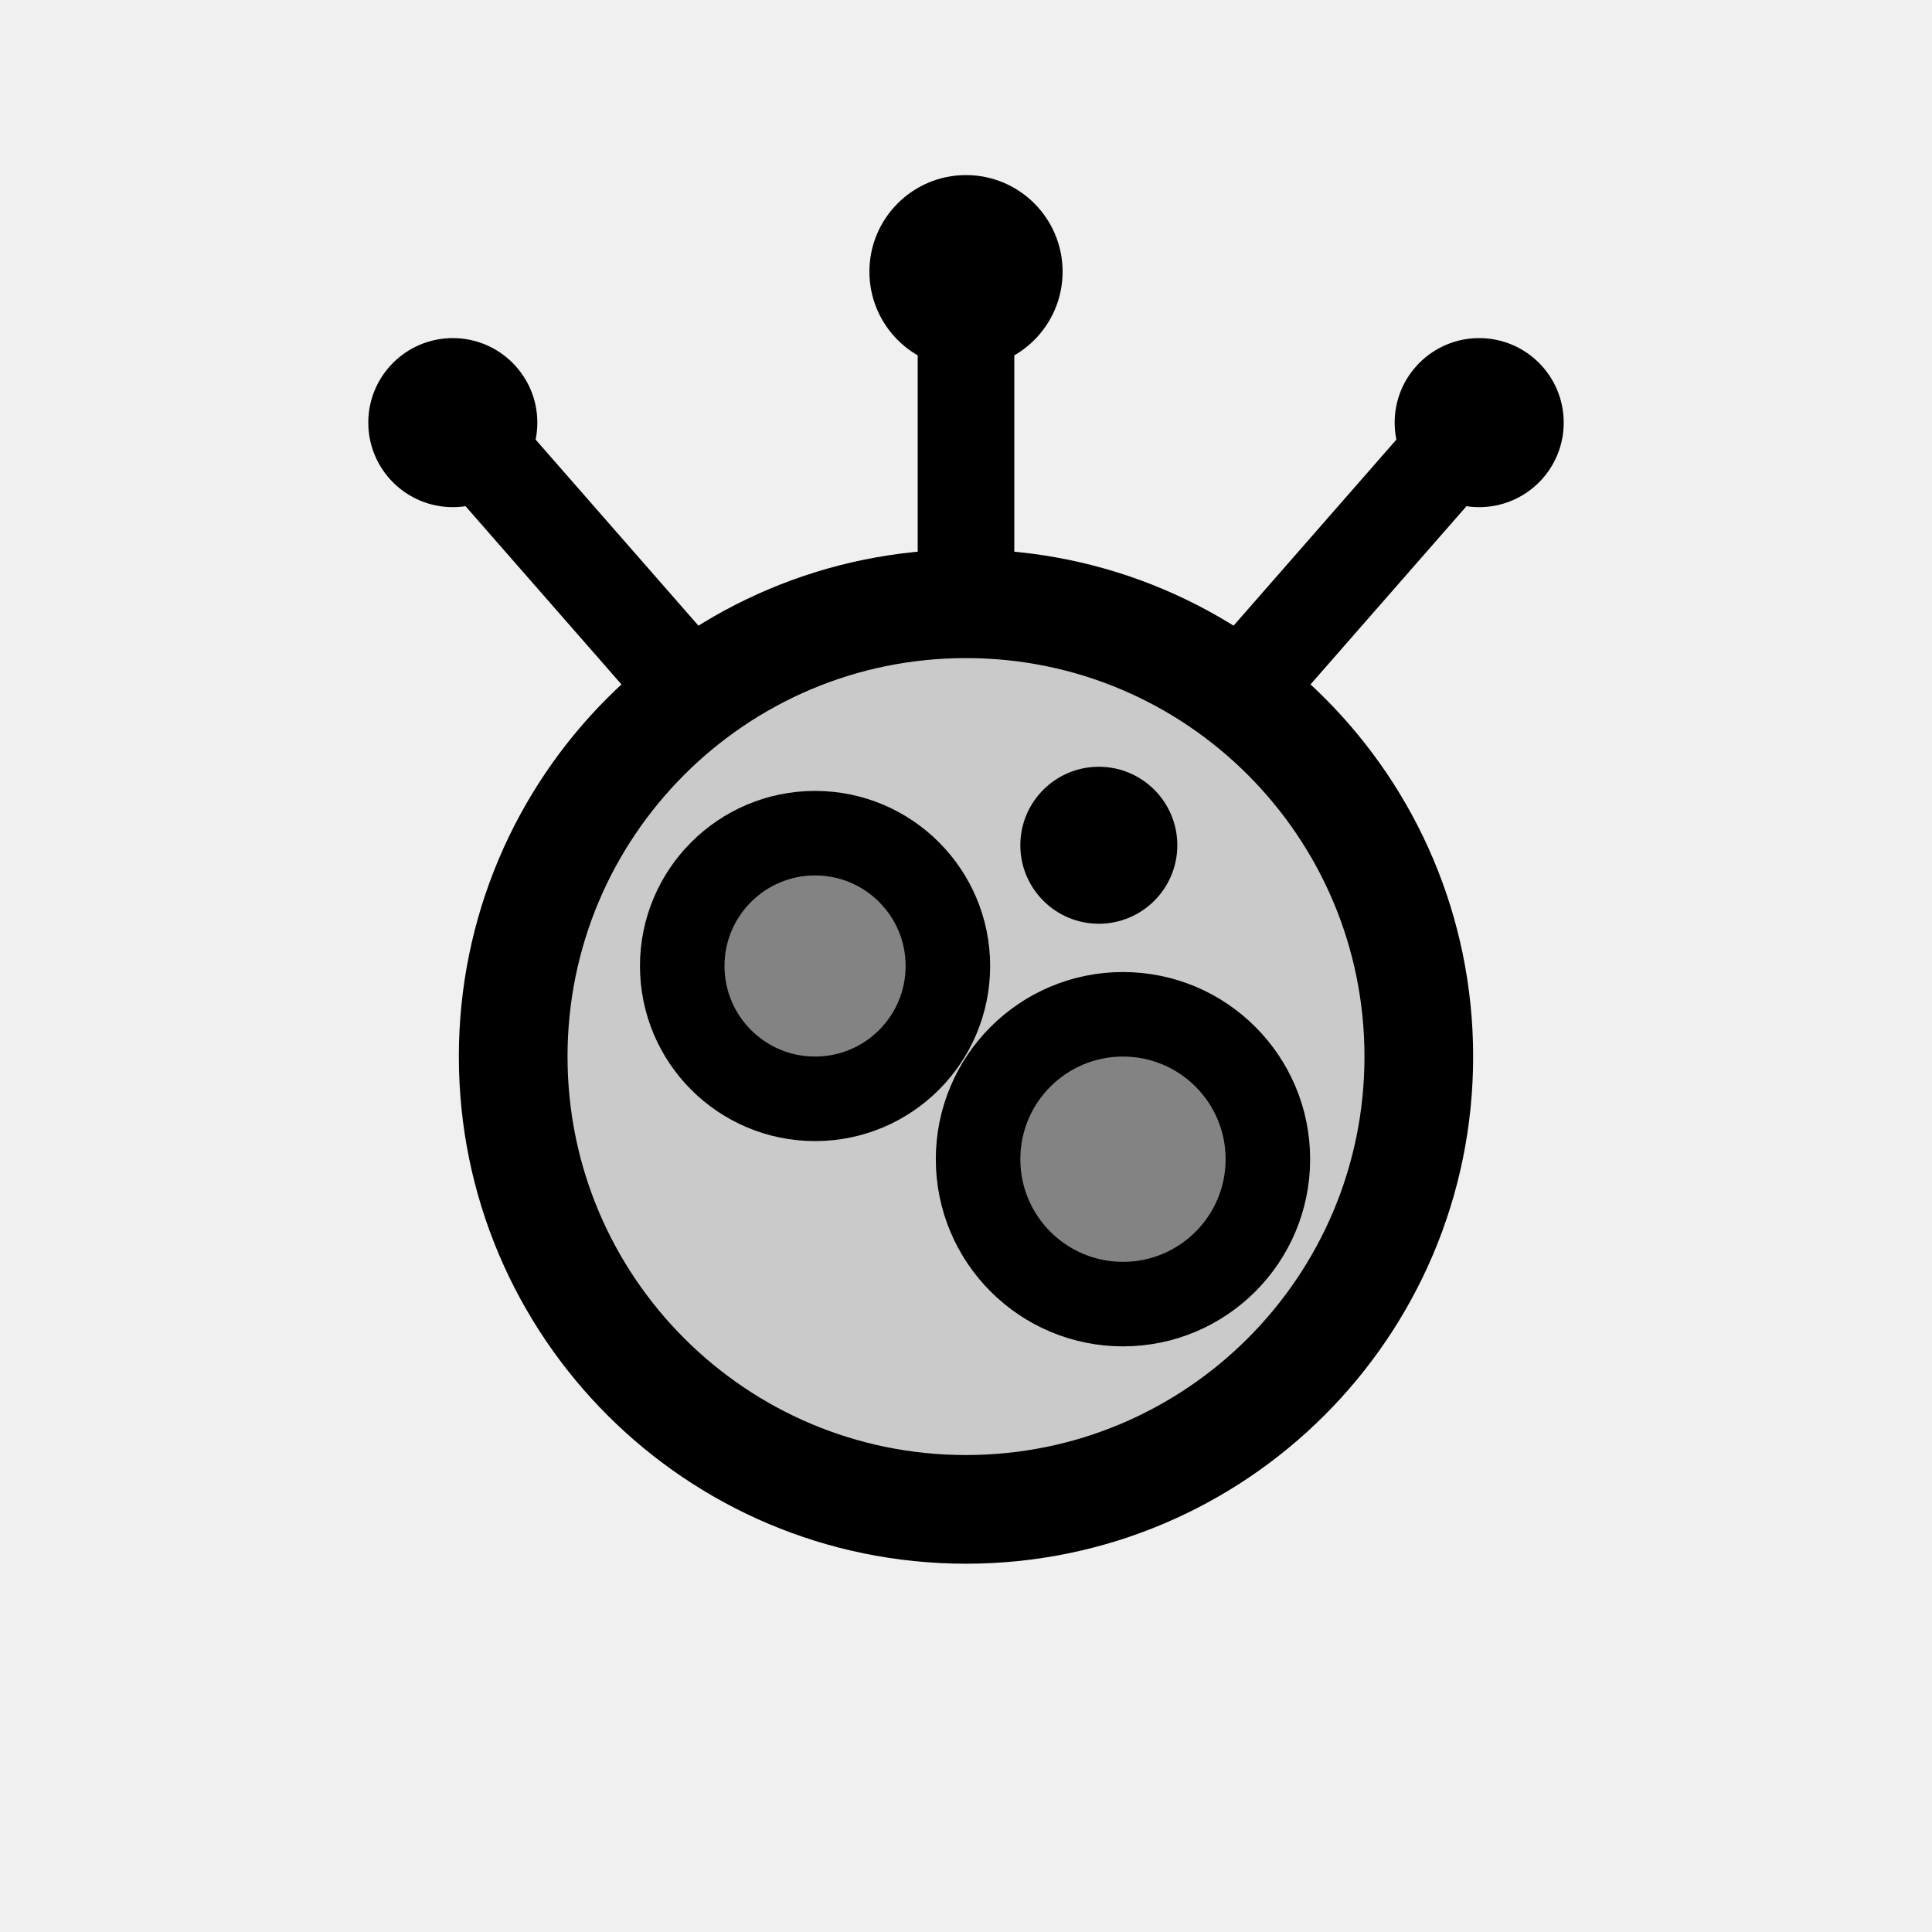
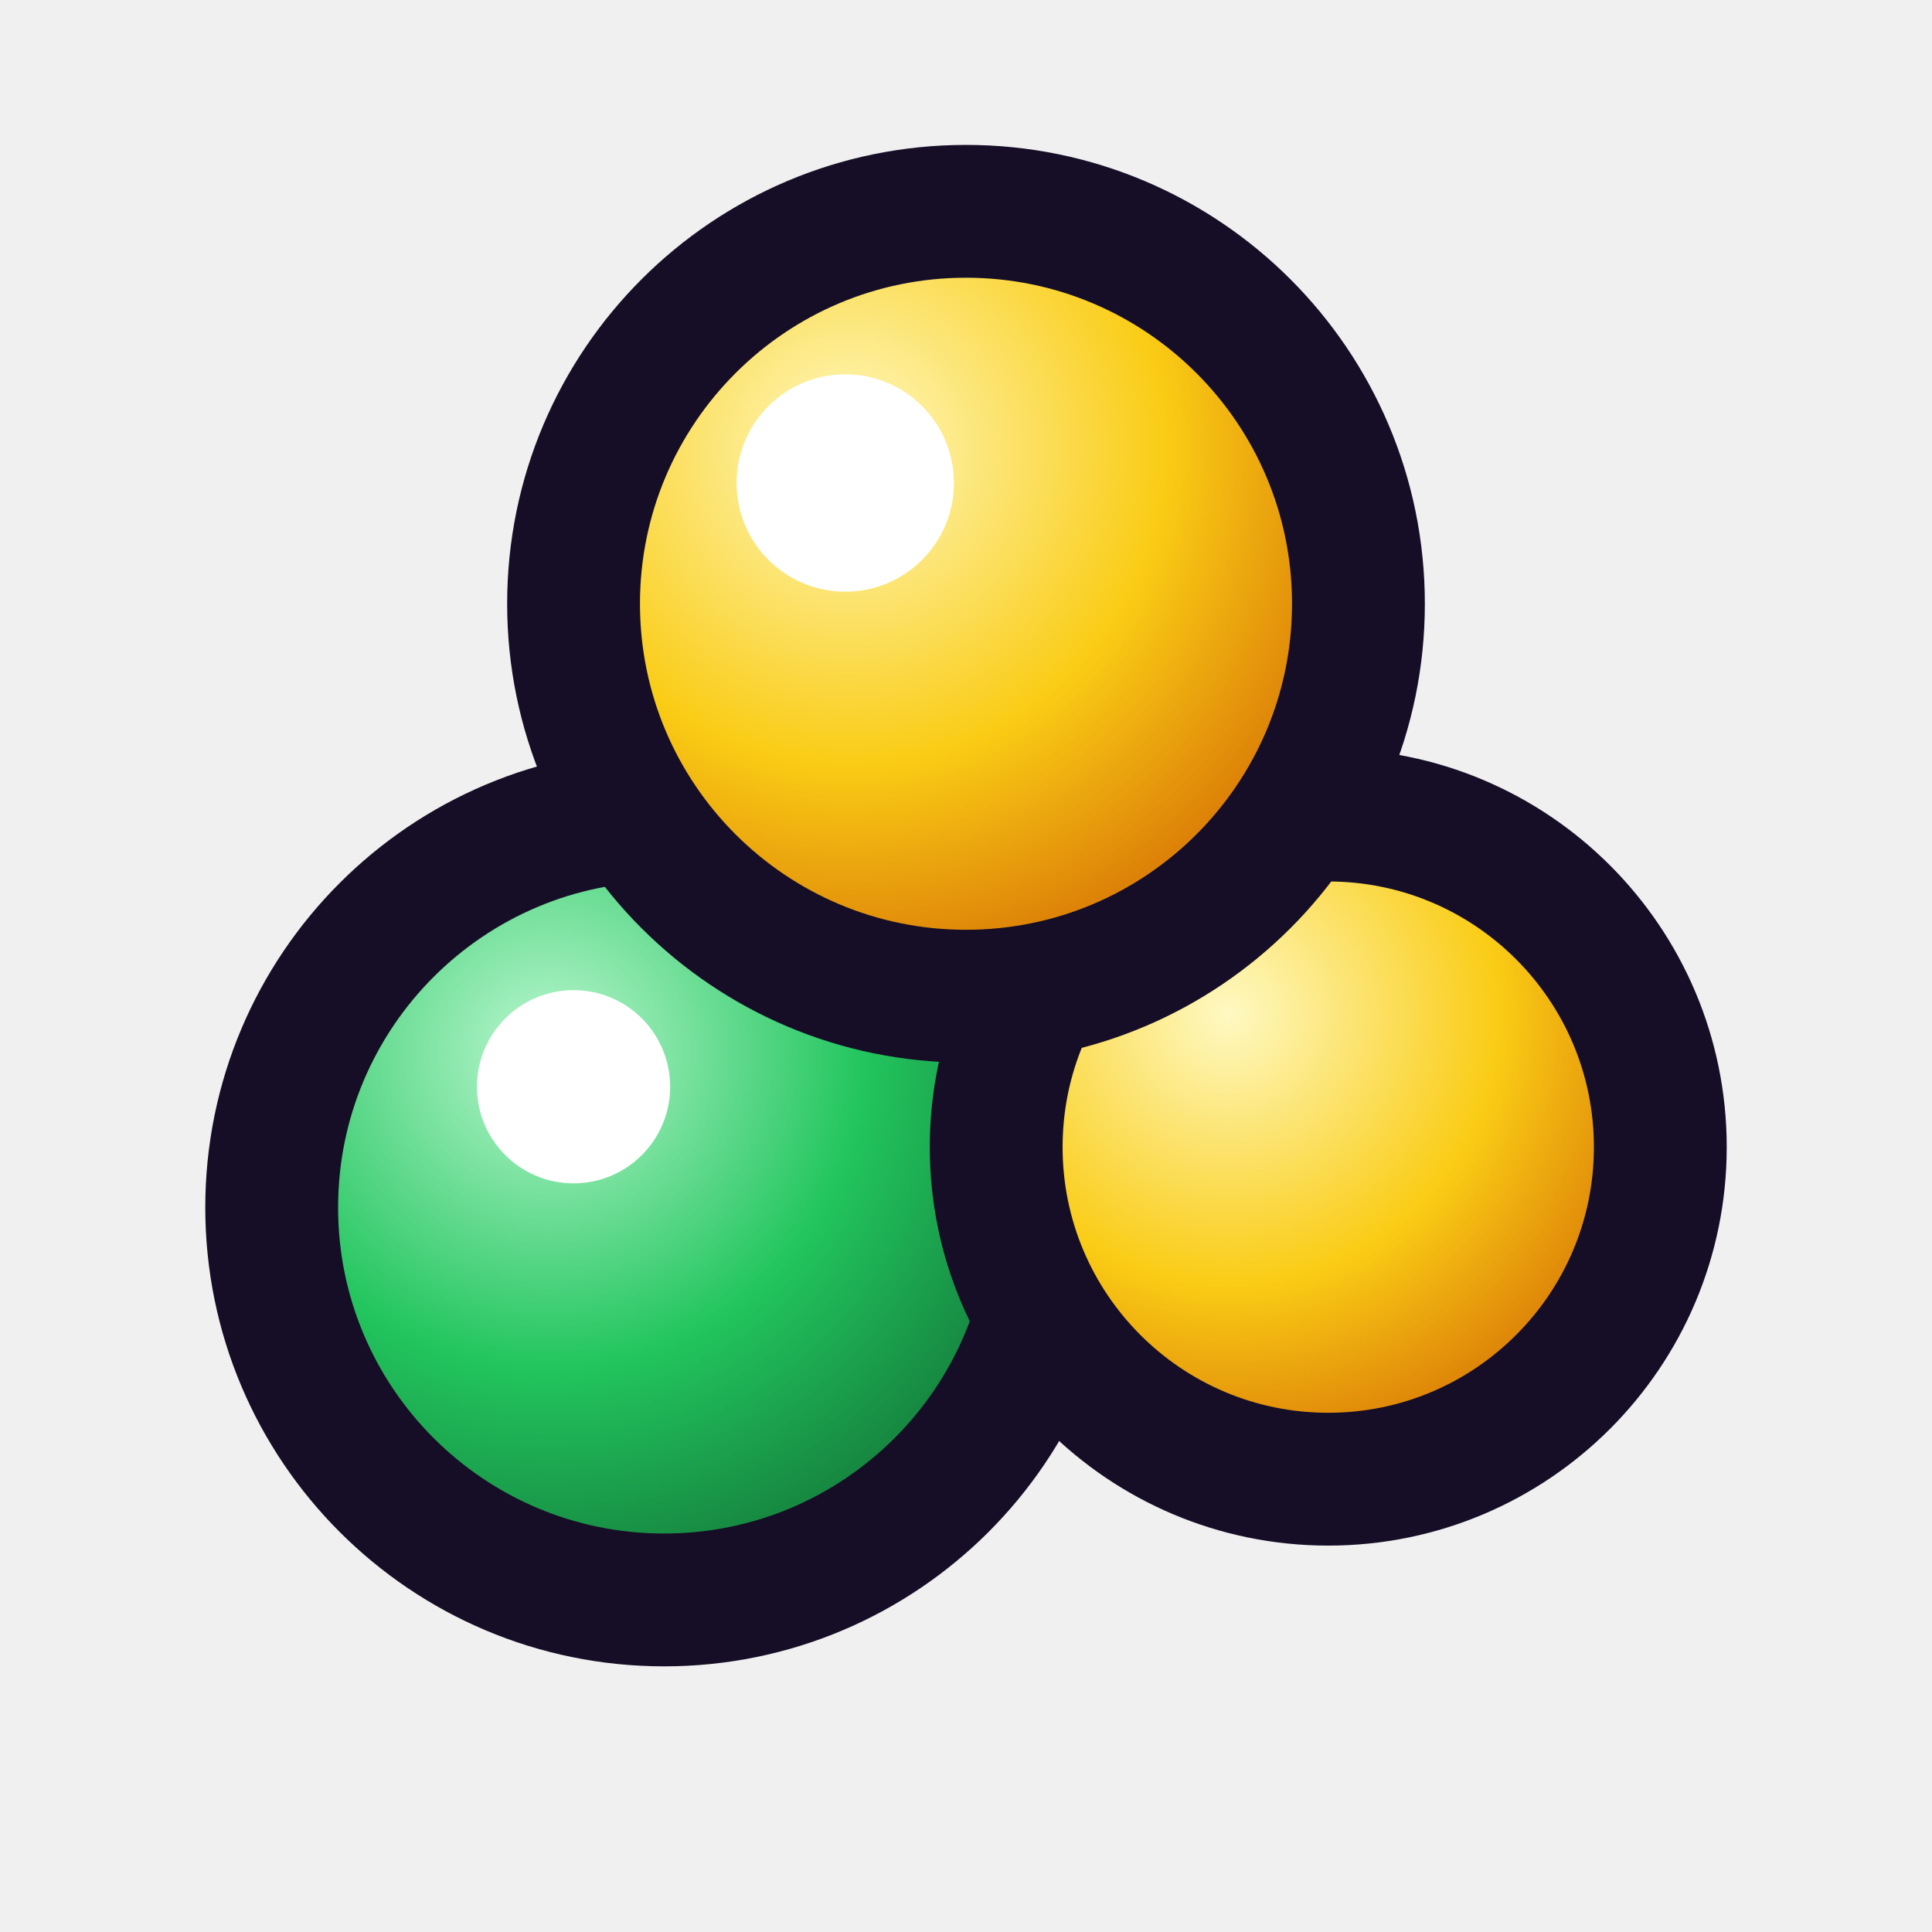
- <svg xmlns="http://www.w3.org/2000/svg" viewBox="0 0 32 32" width="100%" height="100%" fill="none">
-   <circle cx="16" cy="17.5" r="7.5" fill="currentColor" fill-opacity="0.16" stroke="currentColor" stroke-width="1.8" vector-effect="non-scaling-stroke" />
-   <circle cx="13.5" cy="16" r="2.2" fill="currentColor" fill-opacity="0.35" stroke="currentColor" stroke-width="1.4" vector-effect="non-scaling-stroke" />
-   <circle cx="18.6" cy="19.2" r="2.4" fill="currentColor" fill-opacity="0.35" stroke="currentColor" stroke-width="1.4" vector-effect="non-scaling-stroke" />
-   <circle cx="18.2" cy="14" r="1.3" fill="currentColor" />
-   <path d="M16 10V5M11.5 11.5L8 7.5M20.5 11.5L24 7.5" stroke="currentColor" stroke-width="1.6" stroke-linecap="round" vector-effect="non-scaling-stroke" />
-   <circle cx="16" cy="4.5" r="1.6" fill="currentColor" />
-   <circle cx="7.5" cy="7" r="1.4" fill="currentColor" />
-   <circle cx="24.5" cy="7" r="1.4" fill="currentColor" />
+ <svg xmlns="http://www.w3.org/2000/svg" viewBox="0 0 32 32" fill="none">
+   <defs>
+     <radialGradient id="p2_ev4a" cx="35%" cy="30%" r="70%">
+       <stop offset="0%" stop-color="#fef9c3" />
+       <stop offset="58%" stop-color="#facc15" />
+       <stop offset="100%" stop-color="#d97706" />
+     </radialGradient>
+     <radialGradient id="p2_ev4b" cx="35%" cy="30%" r="70%">
+       <stop offset="0%" stop-color="#bbf7d0" />
+       <stop offset="58%" stop-color="#22c55e" />
+       <stop offset="100%" stop-color="#15803d" />
+     </radialGradient>
+   </defs>
+   <circle cx="11" cy="20" r="6.5" fill="url(#p2_ev4b)" stroke="#160e26" stroke-width="2.2" />
+   <circle cx="22" cy="19" r="5.5" fill="url(#p2_ev4a)" stroke="#160e26" stroke-width="2.2" />
+   <circle cx="16" cy="10" r="6.5" fill="url(#p2_ev4a)" stroke="#160e26" stroke-width="2.2" />
+   <circle cx="14" cy="8" r="1.8" fill="#fff" />
+   <circle cx="9.5" cy="18" r="1.6" fill="#fff" />
</svg>
